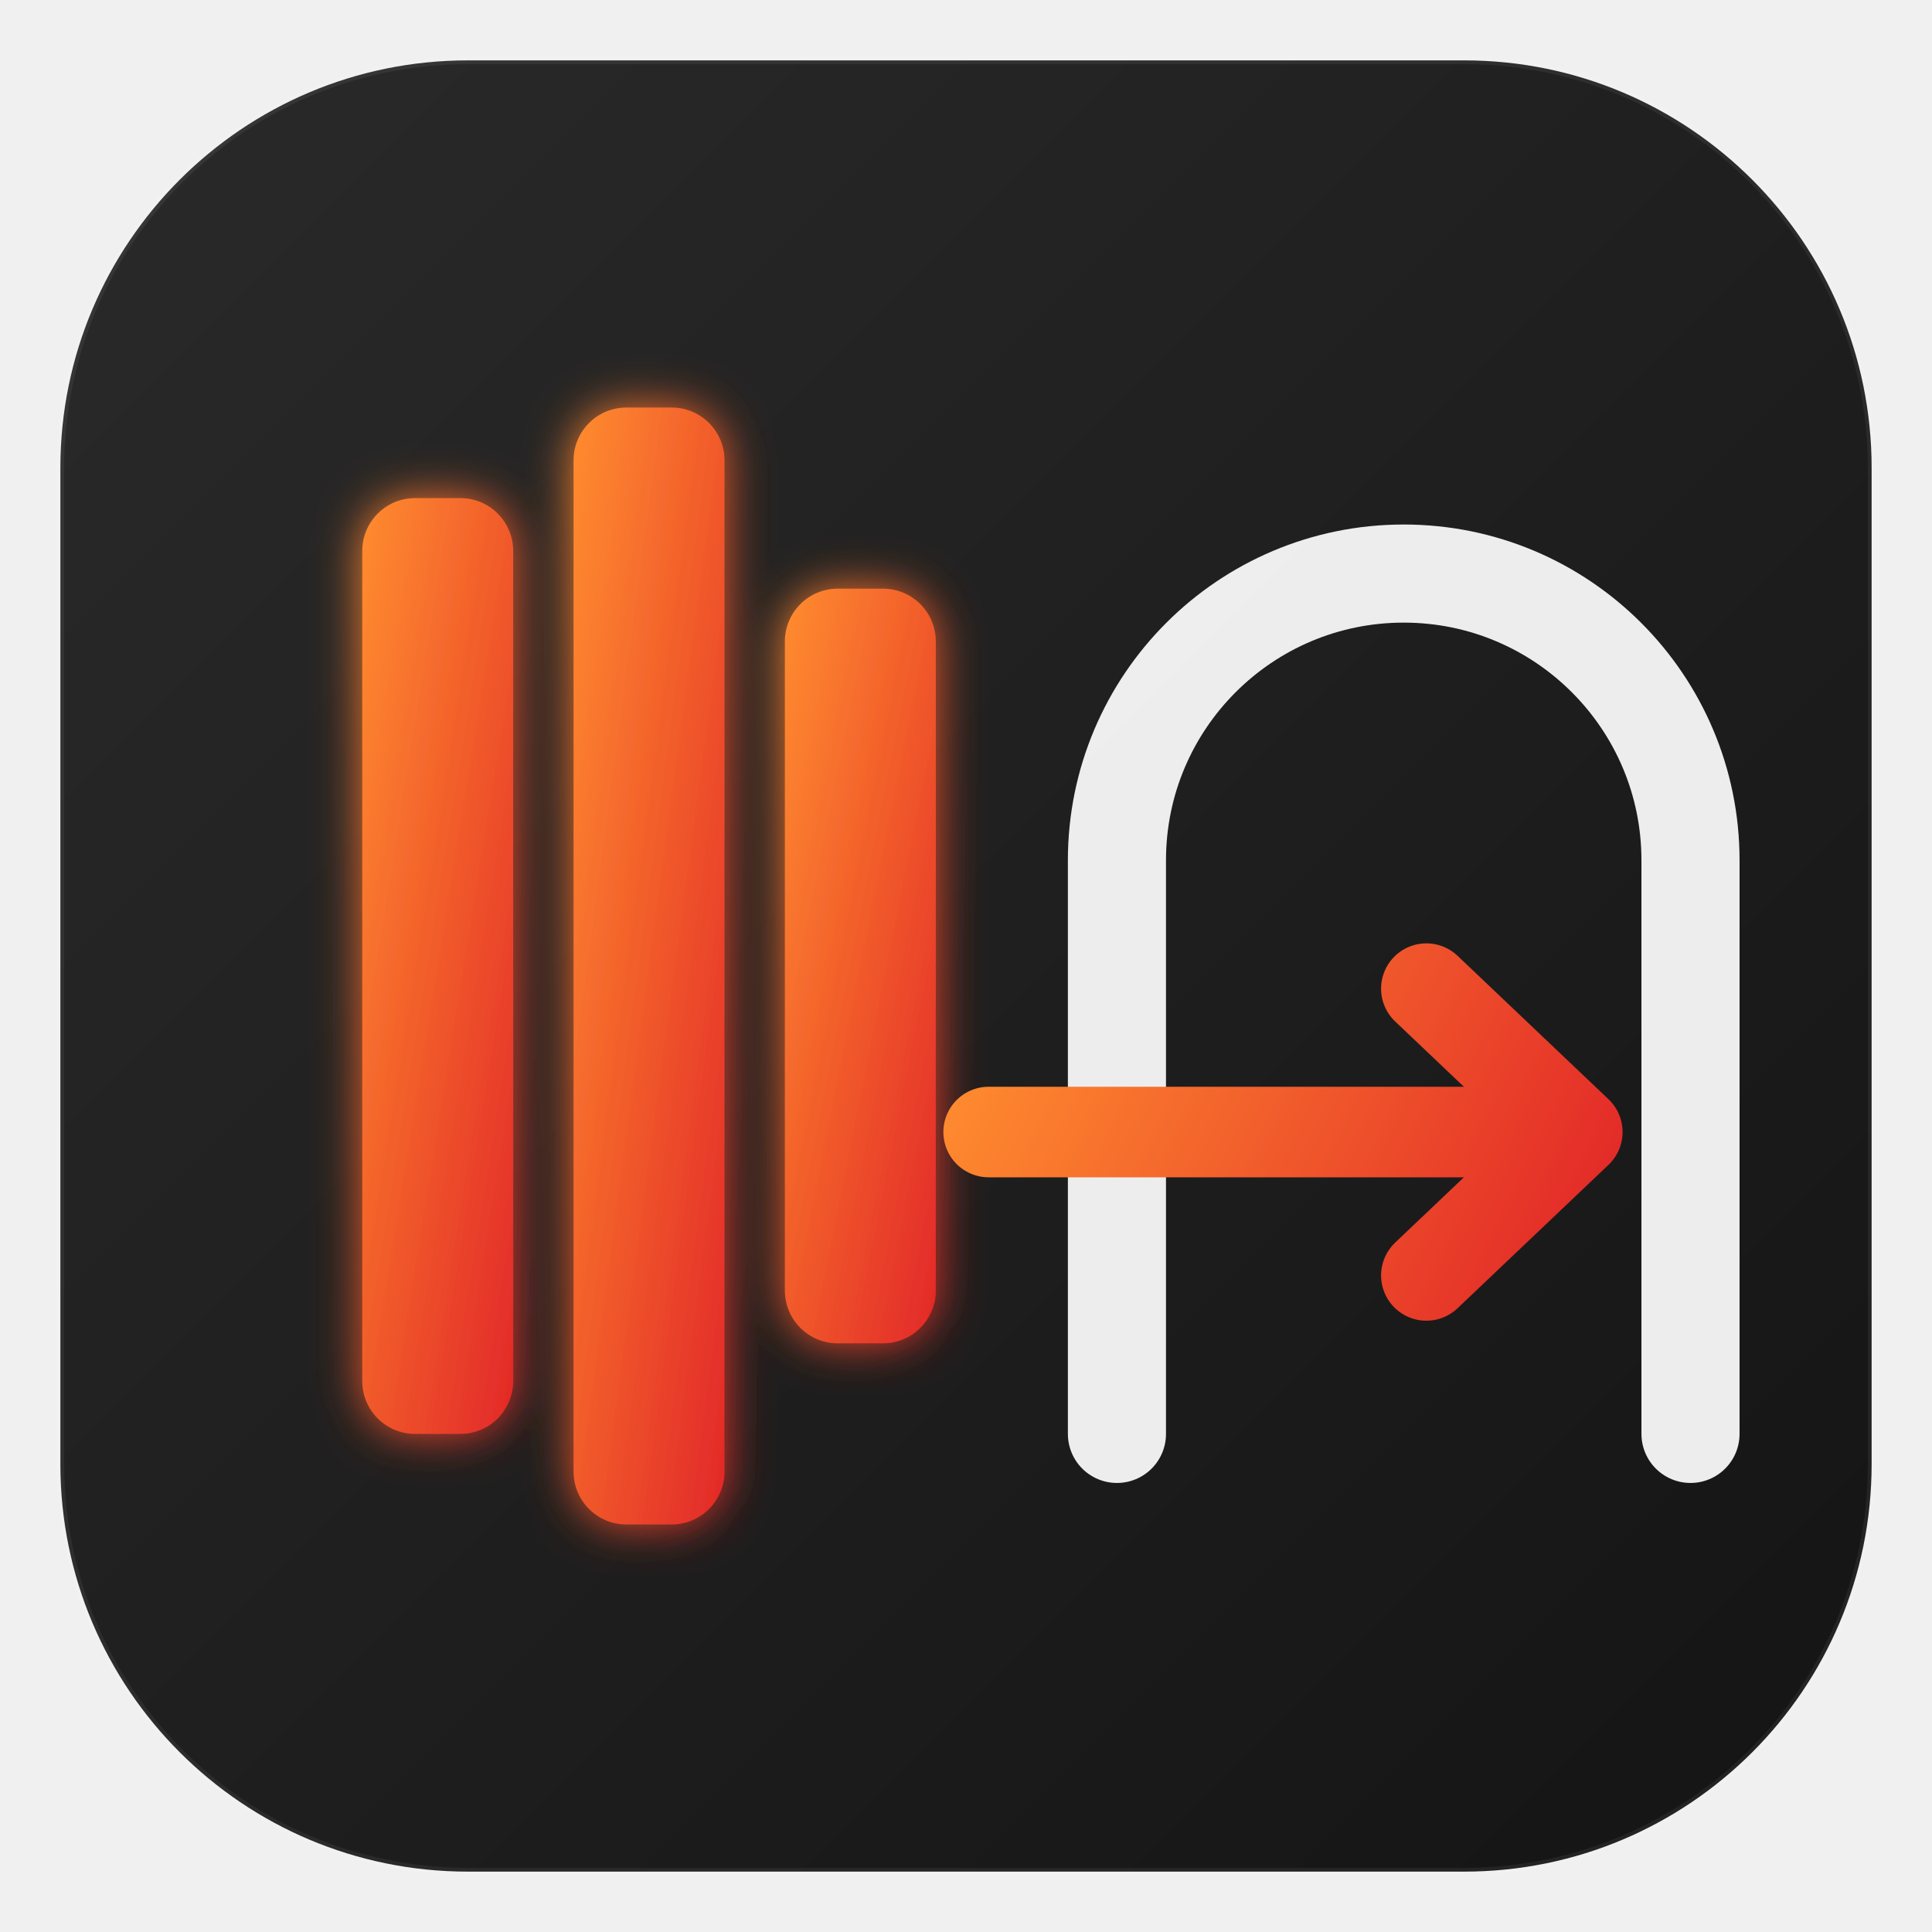
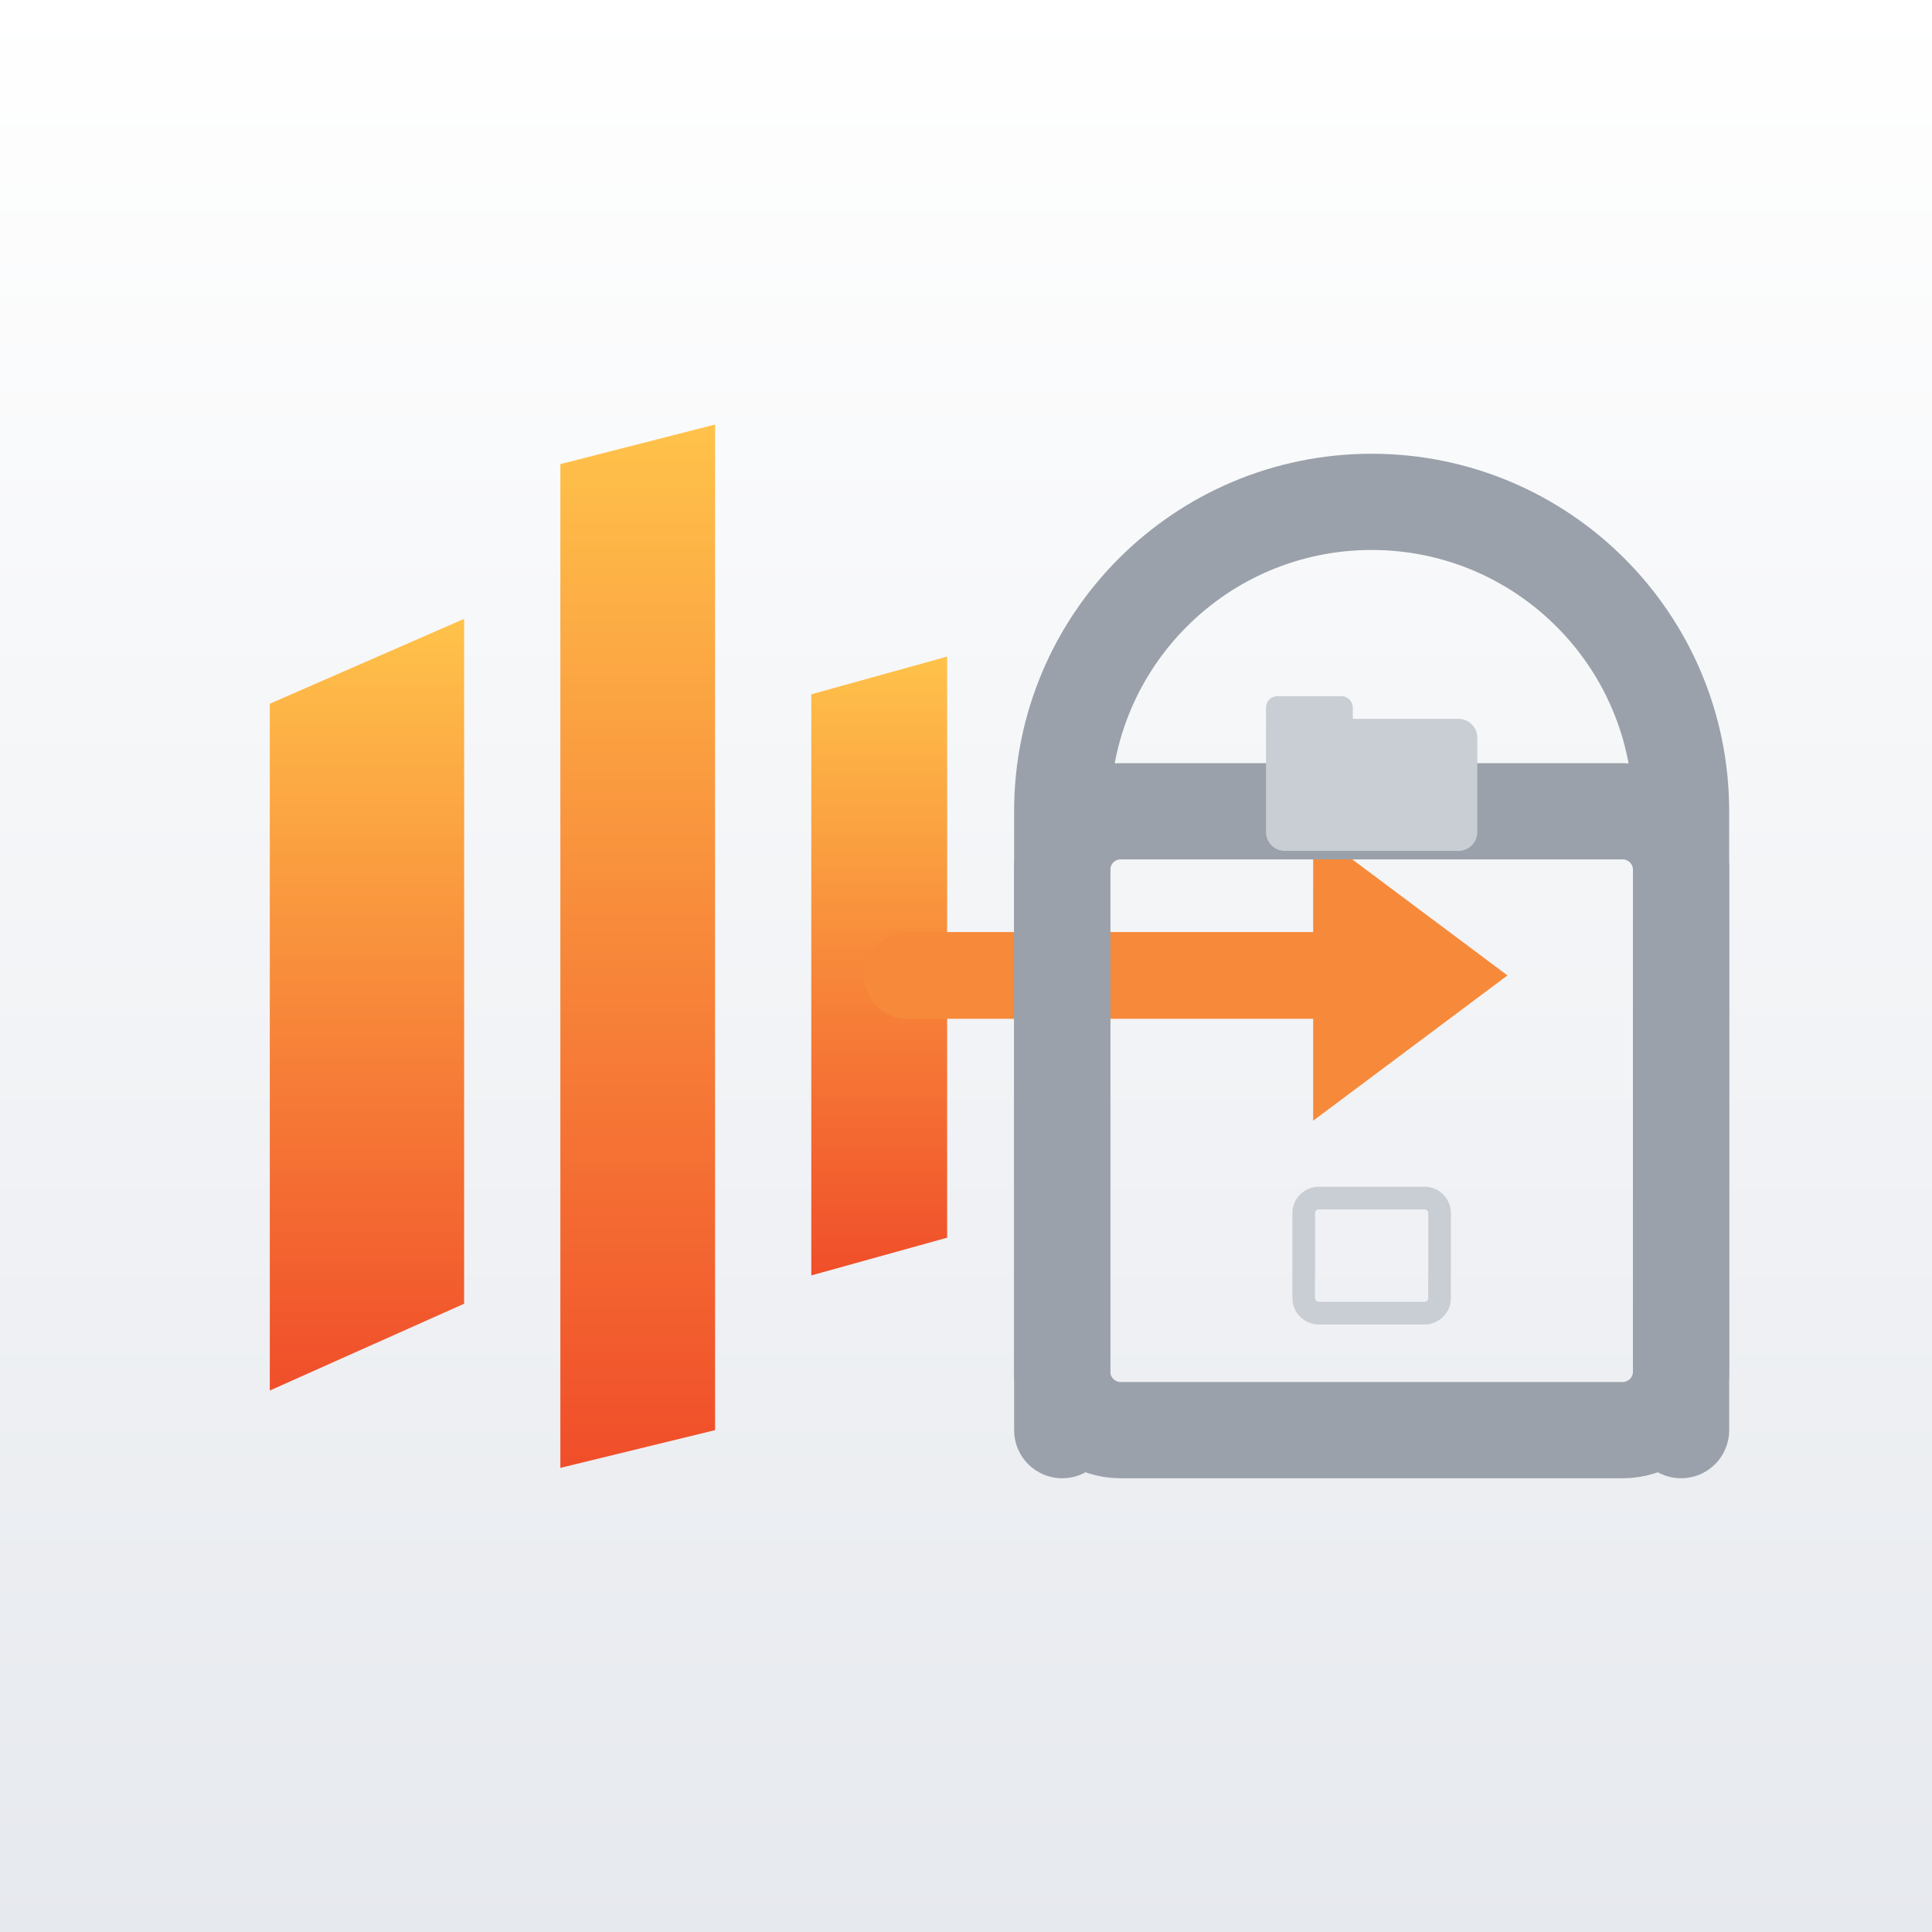
- <svg xmlns="http://www.w3.org/2000/svg" viewBox="0 0 512 512" width="512" height="512">
+ <svg xmlns="http://www.w3.org/2000/svg" viewBox="0 0 1024 1024">
  <defs>
-     <linearGradient id="bg" x1="0" y1="0" x2="1" y2="1">
-       <stop offset="0" stop-color="#2b2a2a" />
-       <stop offset="1" stop-color="#151414" />
+     <linearGradient id="bg" x1="0" y1="0" x2="0" y2="1">
+       <stop offset="0" stop-color="#ffffff" />
+       <stop offset="1" stop-color="#e6e9ee" />
    </linearGradient>
-     <linearGradient id="fire" x1="0" y1="0" x2="1" y2="1">
-       <stop offset="0" stop-color="#ff8c2f" />
-       <stop offset="1" stop-color="#e22828" />
+     <linearGradient id="or" x1="0" y1="0" x2="0" y2="1" gradientUnits="objectBoundingBox">
+       <stop offset="0" stop-color="#ffc24a" />
+       <stop offset="1" stop-color="#f04e2a" />
    </linearGradient>
-     <linearGradient id="fireArrow" gradientUnits="userSpaceOnUse" x1="262" y1="262" x2="420" y2="338">
-       <stop offset="0" stop-color="#ff8c2f" />
-       <stop offset="1" stop-color="#e22828" />
-     </linearGradient>
-     <filter id="glow" x="-20%" y="-20%" width="140%" height="140%">
-       <feGaussianBlur stdDeviation="6" result="b" />
-       <feMerge>
-         <feMergeNode in="b" />
-         <feMergeNode in="SourceGraphic" />
-       </feMerge>
-     </filter>
  </defs>
-   <rect x="16" y="16" width="480" height="480" rx="108" fill="url(#bg)" />
-   <rect x="16" y="16" width="480" height="480" rx="108" fill="none" stroke="#ffffff" stroke-opacity="0.06" stroke-width="2" />
-   <g fill="url(#fire)" filter="url(#glow)">
-     <rect x="96" y="132" width="40" height="248" rx="14" />
-     <rect x="152" y="108" width="40" height="296" rx="14" />
-     <rect x="208" y="156" width="40" height="200" rx="14" />
-   </g>
-   <path d="M296 380 V228 a76 76 0 0 1 152 0 V380" fill="none" stroke="#ffffff" stroke-opacity="0.92" stroke-width="26" stroke-linecap="round" />
-   <g stroke="url(#fireArrow)" stroke-width="24" stroke-linecap="round" stroke-linejoin="round" fill="none">
-     <line x1="262" y1="300" x2="416" y2="300" />
-     <polyline points="378,262 418,300 378,338" />
-   </g>
+   <rect width="1024" height="1024" fill="url(#bg)" />
+   <polygon points="143,373 246,328 246,691 143,737" fill="url(#or)" />
+   <polygon points="297,246 379,225 379,758 297,778" fill="url(#or)" />
+   <polygon points="430,368 502,348 502,656 430,676" fill="url(#or)" />
+   <line x1="481" y1="517" x2="717" y2="517" stroke="#f68a3a" stroke-width="46" stroke-linecap="round" />
+   <polygon points="696,440 799,517 696,594" fill="#f68a3a" />
+   <path d="M563 758 V430 A164 164 0 0 1 891 430 V758" fill="none" stroke="#9aa1aa" stroke-width="51" stroke-linecap="round" />
+   <rect x="563" y="430" width="328" height="328" rx="31" fill="none" stroke="#9aa1aa" stroke-width="51" />
+   <rect x="671" y="381" width="112" height="70" rx="10" fill="#c9ced4" />
+   <rect x="671" y="369" width="46" height="26" rx="6" fill="#c9ced4" />
+   <rect x="691" y="635" width="72" height="61" rx="8" fill="none" stroke="#c9ced4" stroke-width="12" />
</svg>
